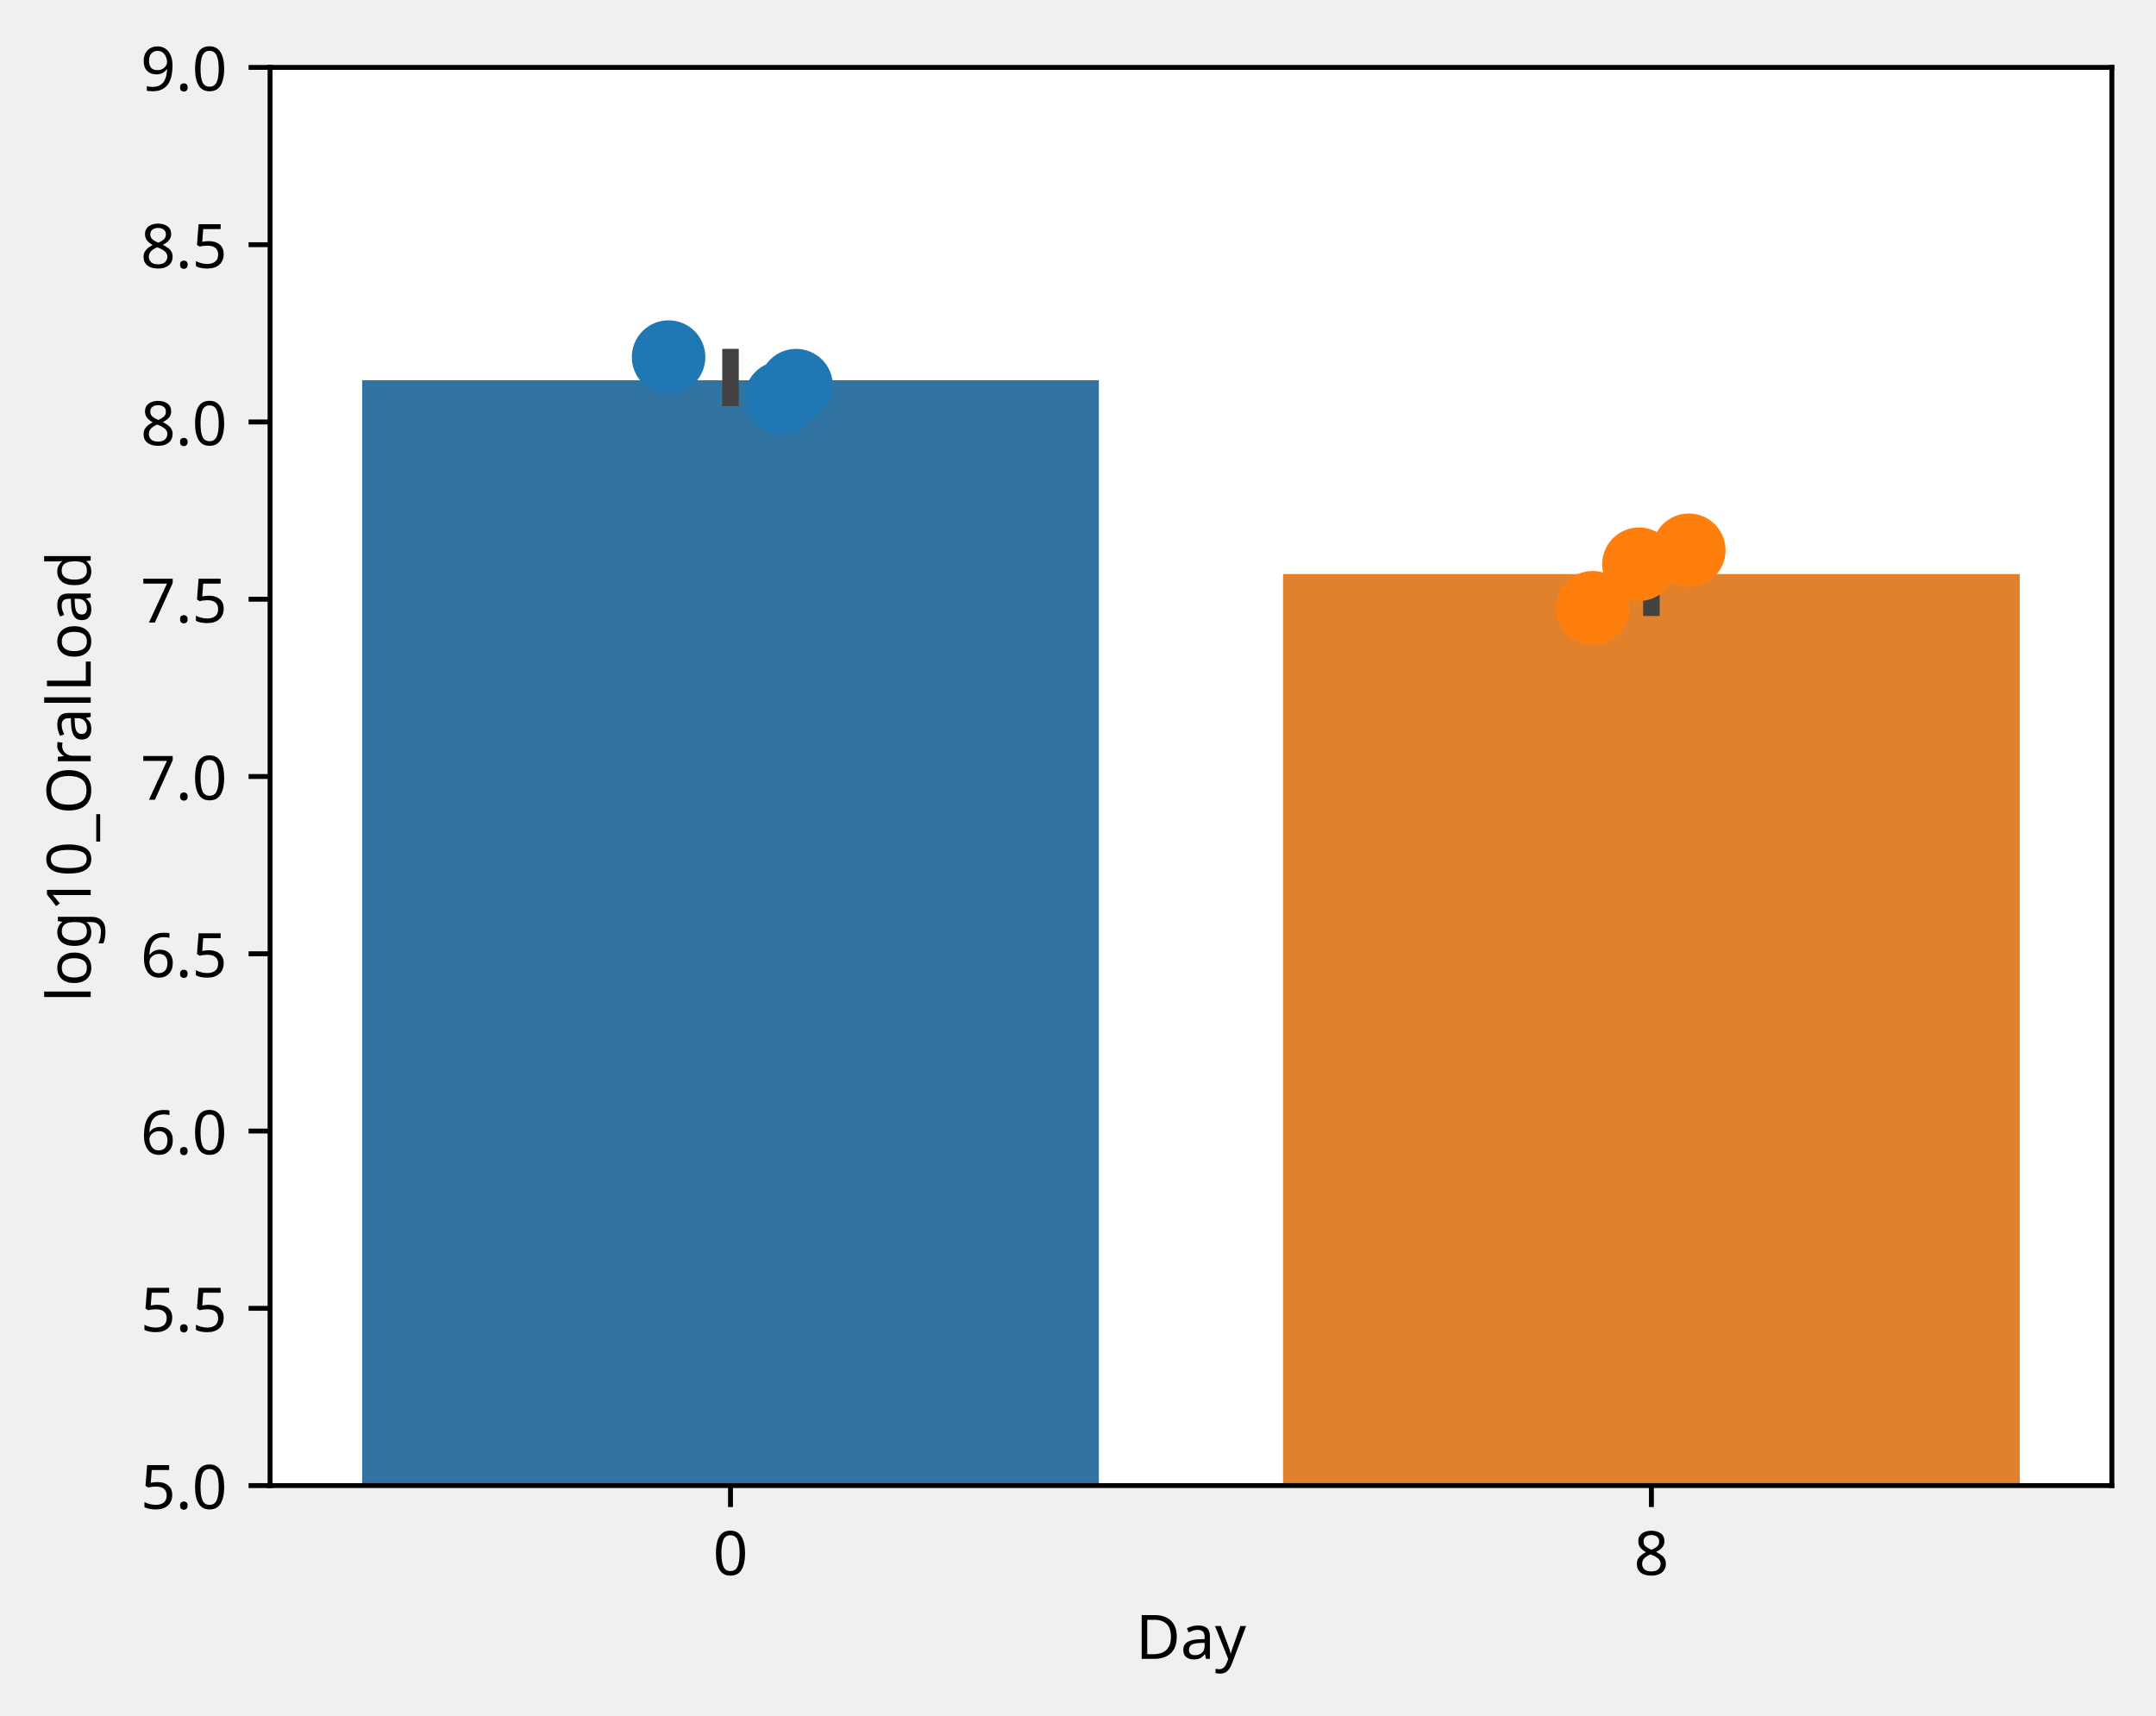
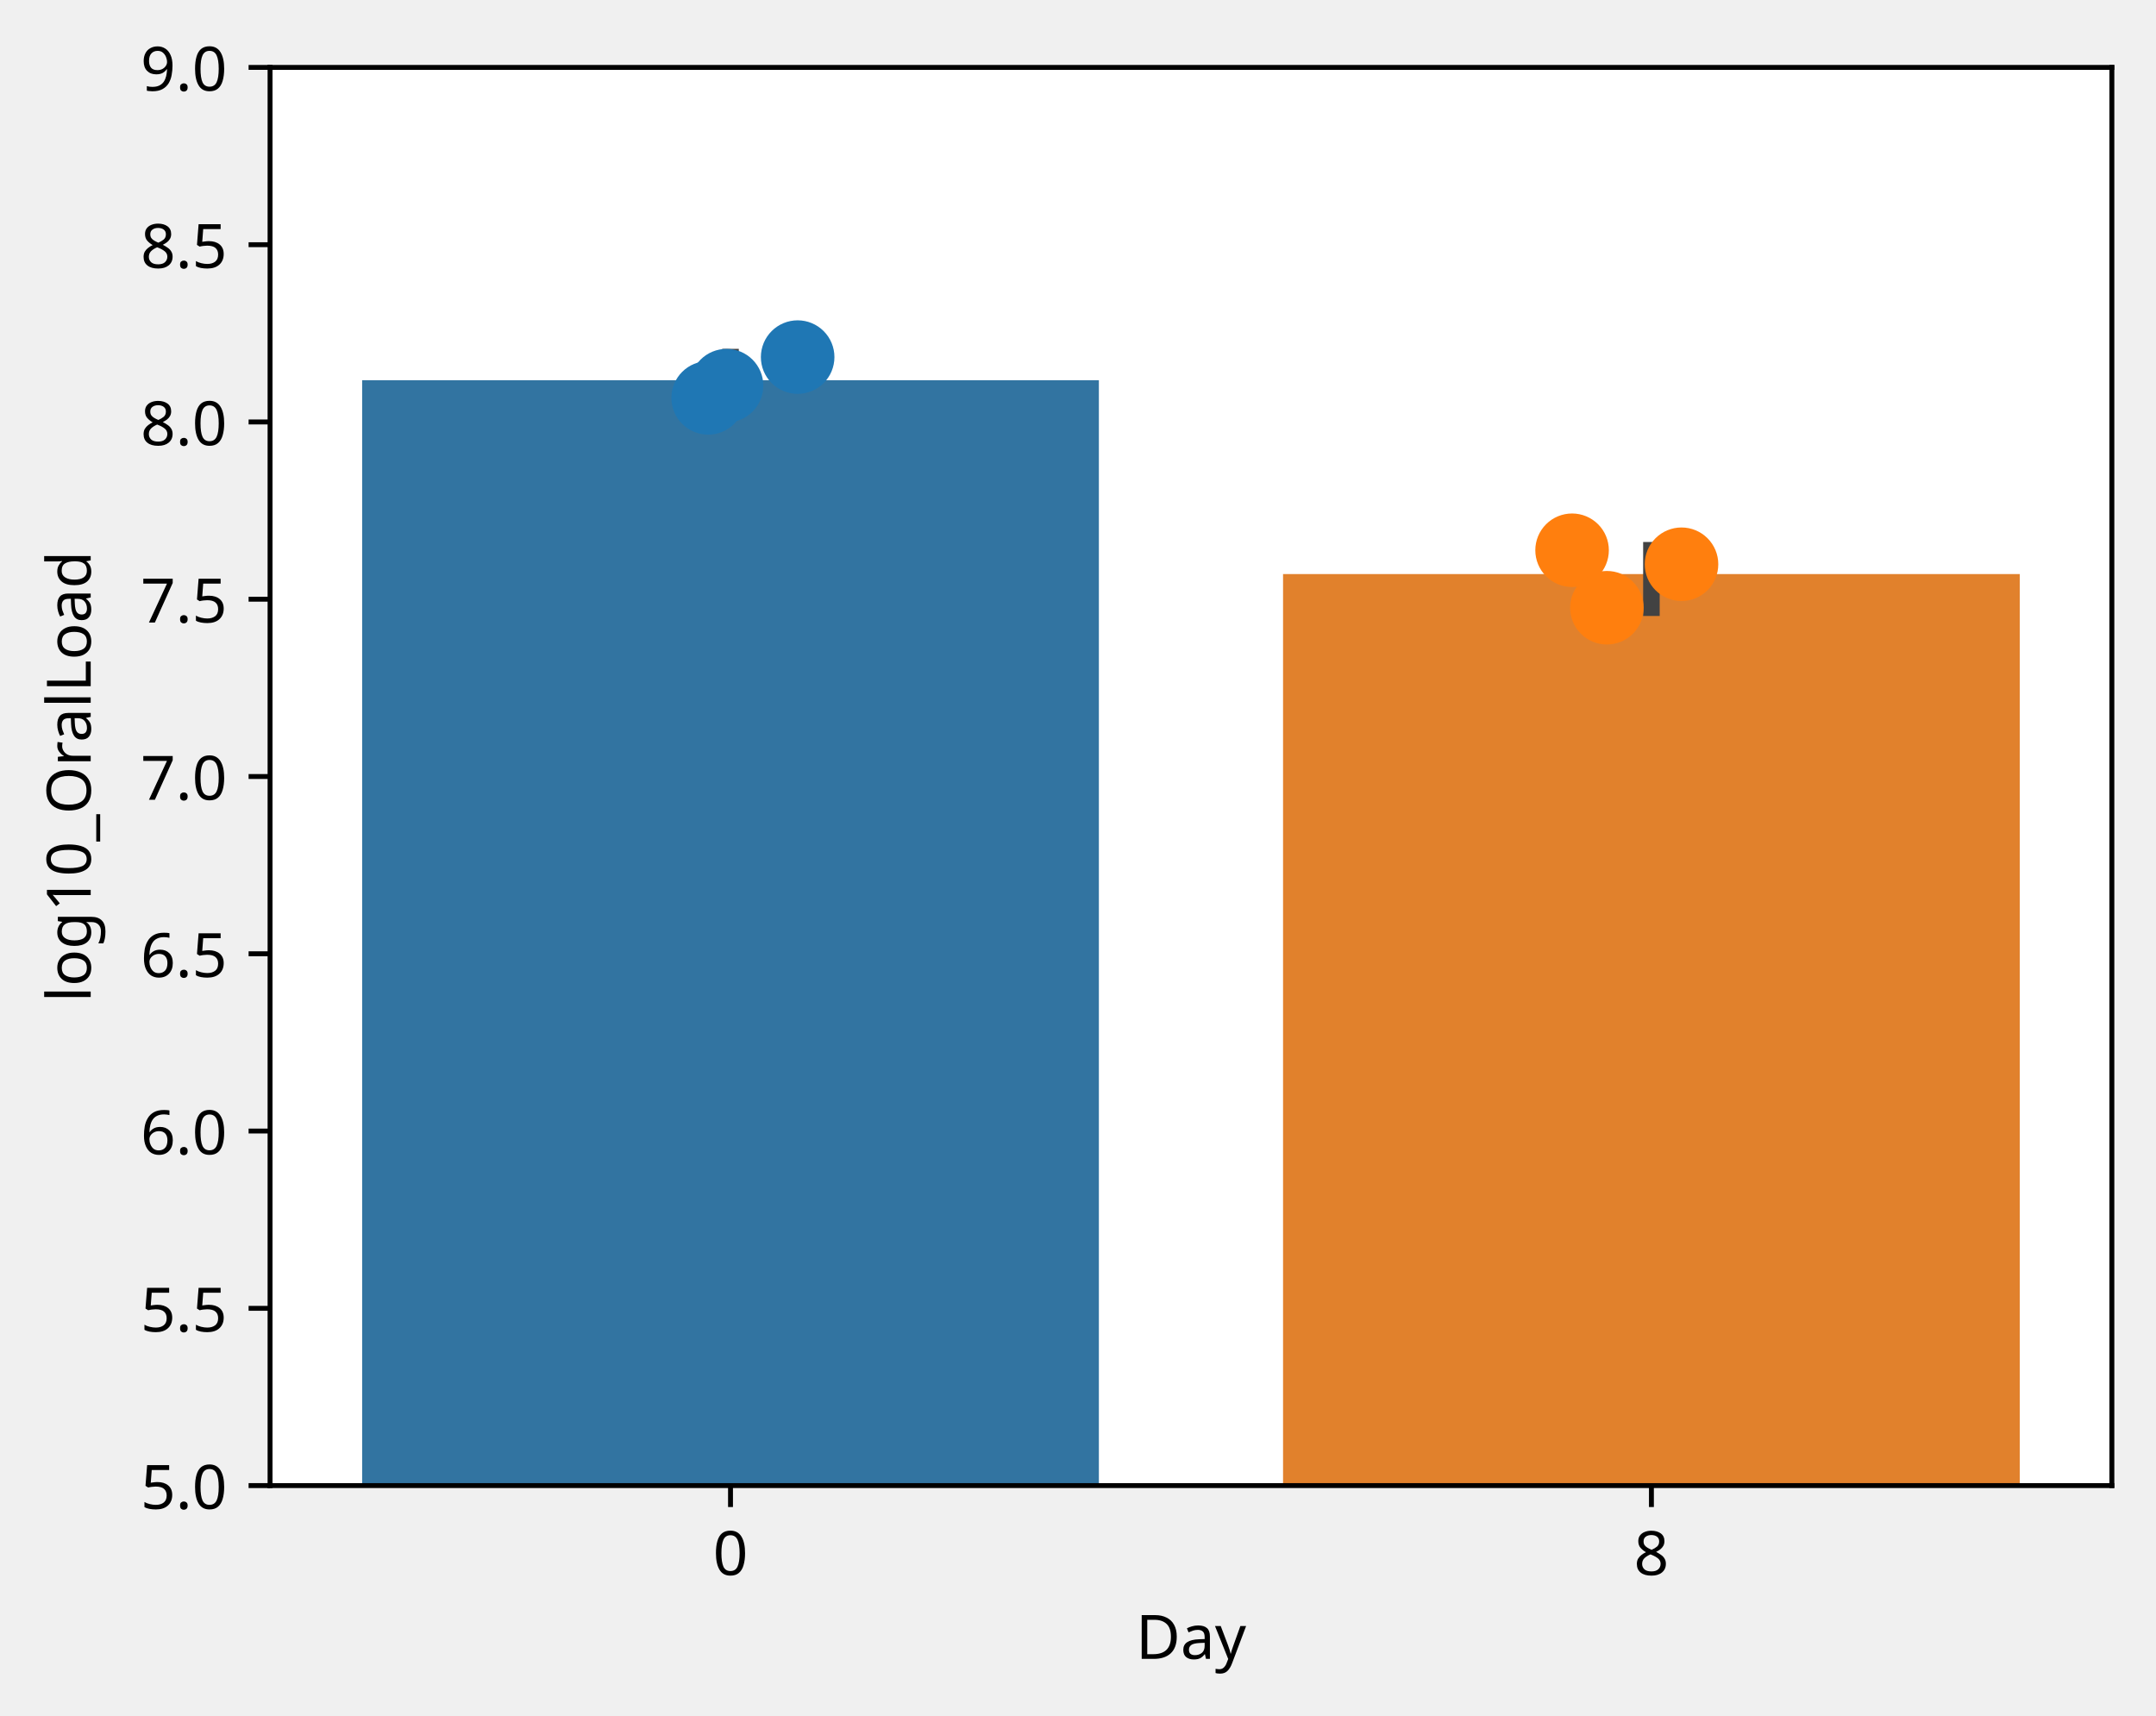
<svg xmlns="http://www.w3.org/2000/svg" xmlns:xlink="http://www.w3.org/1999/xlink" width="351.753pt" height="279.955pt" viewBox="0 0 351.753 279.955" version="1.1">
  <defs>
    <style type="text/css">*{stroke-linejoin: round; stroke-linecap: butt}</style>
  </defs>
  <g id="figure_1">
    <g id="patch_1">
      <path d="M 0 279.955  L 351.753 279.955  L 351.753 0  L 0 0  L 0 279.955  z " style="fill: none" />
    </g>
    <g id="axes_1">
      <g id="patch_2">
        <path d="M 44.059 242.399  L 344.553 242.399  L 344.553 10.999  L 44.059 10.999  z " style="fill: #ffffff" />
      </g>
      <g id="patch_3">
-         <path d="M 59.084 531.649  L 179.282 531.649  L 179.282 62.037  L 59.084 62.037  z " clip-path="url(#p4a36e229d3)" style="fill: #3274a1" />
+         <path d="M 59.084 531.649  L 179.282 531.649  L 179.282 62.037  L 59.084 62.037  z " clip-path="url(#pdc71acbd4c)" style="fill: #3274a1" />
      </g>
      <g id="patch_4">
-         <path d="M 209.331 531.649  L 329.528 531.649  L 329.528 93.67  L 209.331 93.67  z " clip-path="url(#p4a36e229d3)" style="fill: #e1812c" />
+         <path d="M 209.331 531.649  L 329.528 531.649  L 329.528 93.67  L 209.331 93.67  z " clip-path="url(#pdc71acbd4c)" style="fill: #e1812c" />
      </g>
      <g id="matplotlib.axis_1">
        <g id="xtick_1">
          <g id="line2d_1">
            <defs>
-               <path id="ma83311e338" d="M 0 0  L 0 3.5  " style="stroke: #000000; stroke-width: 0.8" />
+               <path id="mf821f6b1f9" d="M 0 0  L 0 3.5  " style="stroke: #000000; stroke-width: 0.8" />
            </defs>
            <g>
-               <use xlink:href="#ma83311e338" x="119.183" y="242.399" style="stroke: #000000; stroke-width: 0.8" />
+               <use xlink:href="#mf821f6b1f9" x="119.183" y="242.399" style="stroke: #000000; stroke-width: 0.8" />
            </g>
          </g>
          <g id="text_1">
            <text style="font: 10px 'sans-serif'; text-anchor: middle" x="119.183" y="256.998" transform="rotate(-0, 119.1828, 256.9977)">0</text>
          </g>
        </g>
        <g id="xtick_2">
          <g id="line2d_2">
            <g>
-               <use xlink:href="#ma83311e338" x="269.43" y="242.399" style="stroke: #000000; stroke-width: 0.8" />
+               <use xlink:href="#mf821f6b1f9" x="269.43" y="242.399" style="stroke: #000000; stroke-width: 0.8" />
            </g>
          </g>
          <g id="text_2">
            <text style="font: 10px 'sans-serif'; text-anchor: middle" x="269.43" y="256.998" transform="rotate(-0, 269.4297, 256.9977)">8</text>
          </g>
        </g>
        <g id="text_3">
          <text style="font: 10px 'sans-serif'; text-anchor: middle" x="194.306" y="270.676" transform="rotate(-0, 194.3063, 270.6758)">Day</text>
        </g>
      </g>
      <g id="matplotlib.axis_2">
        <g id="ytick_1">
          <g id="line2d_3">
            <defs>
-               <path id="m610faf27f9" d="M 0 0  L -3.5 0  " style="stroke: #000000; stroke-width: 0.8" />
+               <path id="md8febc9f8a" d="M 0 0  L -3.5 0  " style="stroke: #000000; stroke-width: 0.8" />
            </defs>
            <g>
-               <use xlink:href="#m610faf27f9" x="44.059" y="242.399" style="stroke: #000000; stroke-width: 0.8" />
+               <use xlink:href="#md8febc9f8a" x="44.059" y="242.399" style="stroke: #000000; stroke-width: 0.8" />
            </g>
          </g>
          <g id="text_4">
            <text style="font: 10px 'sans-serif'; text-anchor: end" x="37.059" y="246.198" transform="rotate(-0, 37.05938, 246.1984)">5.0</text>
          </g>
        </g>
        <g id="ytick_2">
          <g id="line2d_4">
            <g>
-               <use xlink:href="#m610faf27f9" x="44.059" y="213.474" style="stroke: #000000; stroke-width: 0.8" />
+               <use xlink:href="#md8febc9f8a" x="44.059" y="213.474" style="stroke: #000000; stroke-width: 0.8" />
            </g>
          </g>
          <g id="text_5">
            <text style="font: 10px 'sans-serif'; text-anchor: end" x="37.059" y="217.273" transform="rotate(-0, 37.05938, 217.2734)">5.5</text>
          </g>
        </g>
        <g id="ytick_3">
          <g id="line2d_5">
            <g>
-               <use xlink:href="#m610faf27f9" x="44.059" y="184.549" style="stroke: #000000; stroke-width: 0.8" />
+               <use xlink:href="#md8febc9f8a" x="44.059" y="184.549" style="stroke: #000000; stroke-width: 0.8" />
            </g>
          </g>
          <g id="text_6">
            <text style="font: 10px 'sans-serif'; text-anchor: end" x="37.059" y="188.348" transform="rotate(-0, 37.05938, 188.3484)">6.0</text>
          </g>
        </g>
        <g id="ytick_4">
          <g id="line2d_6">
            <g>
-               <use xlink:href="#m610faf27f9" x="44.059" y="155.624" style="stroke: #000000; stroke-width: 0.8" />
+               <use xlink:href="#md8febc9f8a" x="44.059" y="155.624" style="stroke: #000000; stroke-width: 0.8" />
            </g>
          </g>
          <g id="text_7">
            <text style="font: 10px 'sans-serif'; text-anchor: end" x="37.059" y="159.423" transform="rotate(-0, 37.05938, 159.4234)">6.5</text>
          </g>
        </g>
        <g id="ytick_5">
          <g id="line2d_7">
            <g>
-               <use xlink:href="#m610faf27f9" x="44.059" y="126.699" style="stroke: #000000; stroke-width: 0.8" />
+               <use xlink:href="#md8febc9f8a" x="44.059" y="126.699" style="stroke: #000000; stroke-width: 0.8" />
            </g>
          </g>
          <g id="text_8">
            <text style="font: 10px 'sans-serif'; text-anchor: end" x="37.059" y="130.498" transform="rotate(-0, 37.05938, 130.4984)">7.0</text>
          </g>
        </g>
        <g id="ytick_6">
          <g id="line2d_8">
            <g>
-               <use xlink:href="#m610faf27f9" x="44.059" y="97.774" style="stroke: #000000; stroke-width: 0.8" />
+               <use xlink:href="#md8febc9f8a" x="44.059" y="97.774" style="stroke: #000000; stroke-width: 0.8" />
            </g>
          </g>
          <g id="text_9">
            <text style="font: 10px 'sans-serif'; text-anchor: end" x="37.059" y="101.573" transform="rotate(-0, 37.05938, 101.5734)">7.5</text>
          </g>
        </g>
        <g id="ytick_7">
          <g id="line2d_9">
            <g>
-               <use xlink:href="#m610faf27f9" x="44.059" y="68.849" style="stroke: #000000; stroke-width: 0.8" />
+               <use xlink:href="#md8febc9f8a" x="44.059" y="68.849" style="stroke: #000000; stroke-width: 0.8" />
            </g>
          </g>
          <g id="text_10">
            <text style="font: 10px 'sans-serif'; text-anchor: end" x="37.059" y="72.648" transform="rotate(-0, 37.05938, 72.64844)">8.0</text>
          </g>
        </g>
        <g id="ytick_8">
          <g id="line2d_10">
            <g>
-               <use xlink:href="#m610faf27f9" x="44.059" y="39.924" style="stroke: #000000; stroke-width: 0.8" />
+               <use xlink:href="#md8febc9f8a" x="44.059" y="39.924" style="stroke: #000000; stroke-width: 0.8" />
            </g>
          </g>
          <g id="text_11">
            <text style="font: 10px 'sans-serif'; text-anchor: end" x="37.059" y="43.723" transform="rotate(-0, 37.05938, 43.72344)">8.5</text>
          </g>
        </g>
        <g id="ytick_9">
          <g id="line2d_11">
            <g>
-               <use xlink:href="#m610faf27f9" x="44.059" y="10.999" style="stroke: #000000; stroke-width: 0.8" />
+               <use xlink:href="#md8febc9f8a" x="44.059" y="10.999" style="stroke: #000000; stroke-width: 0.8" />
            </g>
          </g>
          <g id="text_12">
            <text style="font: 10px 'sans-serif'; text-anchor: end" x="37.059" y="14.798" transform="rotate(-0, 37.05938, 14.79844)">9.0</text>
          </g>
        </g>
        <g id="text_13">
          <text style="font: 10px 'sans-serif'; text-anchor: middle" x="14.798" y="126.699" transform="rotate(-90, 14.79844, 126.6992)">log10_OralLoad</text>
        </g>
      </g>
      <g id="line2d_12">
-         <path d="M 119.183 64.92  L 119.183 58.266  " clip-path="url(#p4a36e229d3)" style="fill: none; stroke: #424242; stroke-width: 2.7; stroke-linecap: square" />
+         <path d="M 119.183 64.92  L 119.183 58.266  " clip-path="url(#pdc71acbd4c)" style="fill: none; stroke: #424242; stroke-width: 2.7; stroke-linecap: square" />
      </g>
      <g id="line2d_13">
-         <path d="M 269.43 99.162  L 269.43 89.783  " clip-path="url(#p4a36e229d3)" style="fill: none; stroke: #424242; stroke-width: 2.7; stroke-linecap: square" />
+         <path d="M 269.43 99.162  L 269.43 89.783  " clip-path="url(#pdc71acbd4c)" style="fill: none; stroke: #424242; stroke-width: 2.7; stroke-linecap: square" />
      </g>
      <g id="patch_5">
        <path d="M 44.059 242.399  L 44.059 10.999  " style="fill: none; stroke: #000000; stroke-width: 0.8; stroke-linejoin: miter; stroke-linecap: square" />
      </g>
      <g id="patch_6">
        <path d="M 344.553 242.399  L 344.553 10.999  " style="fill: none; stroke: #000000; stroke-width: 0.8; stroke-linejoin: miter; stroke-linecap: square" />
      </g>
      <g id="patch_7">
        <path d="M 44.059 242.399  L 344.553 242.399  " style="fill: none; stroke: #000000; stroke-width: 0.8; stroke-linejoin: miter; stroke-linecap: square" />
      </g>
      <g id="patch_8">
        <path d="M 44.059 10.999  L 344.553 10.999  " style="fill: none; stroke: #000000; stroke-width: 0.8; stroke-linejoin: miter; stroke-linecap: square" />
      </g>
      <g id="PathCollection_1">
        <defs>
-           <path id="C0_0_1ec96536a0" d="M 0 6  C 1.591 6 3.117 5.368 4.243 4.243  C 5.368 3.117 6 1.591 6 -0  C 6 -1.591 5.368 -3.117 4.243 -4.243  C 3.117 -5.368 1.591 -6 0 -6  C -1.591 -6 -3.117 -5.368 -4.243 -4.243  C -5.368 -3.117 -6 -1.591 -6 0  C -6 1.591 -5.368 3.117 -4.243 4.243  C -3.117 5.368 -1.591 6 0 6  z " />
+           <path id="C0_0_f54b662217" d="M 0 6  C 1.591 6 3.117 5.368 4.243 4.243  C 5.368 3.117 6 1.591 6 -0  C 6 -1.591 5.368 -3.117 4.243 -4.243  C 3.117 -5.368 1.591 -6 0 -6  C -1.591 -6 -3.117 -5.368 -4.243 -4.243  C -5.368 -3.117 -6 -1.591 -6 0  C -6 1.591 -5.368 3.117 -4.243 4.243  C -3.117 5.368 -1.591 6 0 6  z " />
        </defs>
-         <g clip-path="url(#p4a36e229d3)">
-           <use xlink:href="#C0_0_1ec96536a0" x="109.079" y="58.266" style="fill: #1f77b4" />
+         <g clip-path="url(#pdc71acbd4c)">
+           <use xlink:href="#C0_0_f54b662217" x="130.138" y="58.266" style="fill: #1f77b4" />
        </g>
-         <g clip-path="url(#p4a36e229d3)">
-           <use xlink:href="#C0_0_1ec96536a0" x="127.48" y="64.92" style="fill: #1f77b4" />
+         <g clip-path="url(#pdc71acbd4c)">
+           <use xlink:href="#C0_0_f54b662217" x="115.539" y="64.92" style="fill: #1f77b4" />
        </g>
-         <g clip-path="url(#p4a36e229d3)">
-           <use xlink:href="#C0_0_1ec96536a0" x="129.884" y="62.924" style="fill: #1f77b4" />
+         <g clip-path="url(#pdc71acbd4c)">
+           <use xlink:href="#C0_0_f54b662217" x="118.535" y="62.924" style="fill: #1f77b4" />
        </g>
      </g>
      <g id="PathCollection_2">
        <defs>
-           <path id="C1_0_5525658e74" d="M 0 6  C 1.591 6 3.117 5.368 4.243 4.243  C 5.368 3.117 6 1.591 6 -0  C 6 -1.591 5.368 -3.117 4.243 -4.243  C 3.117 -5.368 1.591 -6 0 -6  C -1.591 -6 -3.117 -5.368 -4.243 -4.243  C -5.368 -3.117 -6 -1.591 -6 0  C -6 1.591 -5.368 3.117 -4.243 4.243  C -3.117 5.368 -1.591 6 0 6  z " />
+           <path id="C1_0_7219535667" d="M 0 6  C 1.591 6 3.117 5.368 4.243 4.243  C 5.368 3.117 6 1.591 6 -0  C 6 -1.591 5.368 -3.117 4.243 -4.243  C 3.117 -5.368 1.591 -6 0 -6  C -1.591 -6 -3.117 -5.368 -4.243 -4.243  C -5.368 -3.117 -6 -1.591 -6 0  C -6 1.591 -5.368 3.117 -4.243 4.243  C -3.117 5.368 -1.591 6 0 6  z " />
        </defs>
-         <g clip-path="url(#p4a36e229d3)">
-           <use xlink:href="#C1_0_5525658e74" x="275.529" y="89.783" style="fill: #ff7f0e" />
+         <g clip-path="url(#pdc71acbd4c)">
+           <use xlink:href="#C1_0_7219535667" x="256.486" y="89.783" style="fill: #ff7f0e" />
        </g>
-         <g clip-path="url(#p4a36e229d3)">
-           <use xlink:href="#C1_0_5525658e74" x="267.393" y="92.066" style="fill: #ff7f0e" />
+         <g clip-path="url(#pdc71acbd4c)">
+           <use xlink:href="#C1_0_7219535667" x="274.34" y="92.066" style="fill: #ff7f0e" />
        </g>
-         <g clip-path="url(#p4a36e229d3)">
-           <use xlink:href="#C1_0_5525658e74" x="259.847" y="99.162" style="fill: #ff7f0e" />
+         <g clip-path="url(#pdc71acbd4c)">
+           <use xlink:href="#C1_0_7219535667" x="262.166" y="99.162" style="fill: #ff7f0e" />
        </g>
      </g>
    </g>
  </g>
  <defs>
-     <clipPath id="p4a36e229d3">
+     <clipPath id="pdc71acbd4c">
      <rect x="44.059" y="10.999" width="300.494" height="231.4" />
    </clipPath>
  </defs>
</svg>
